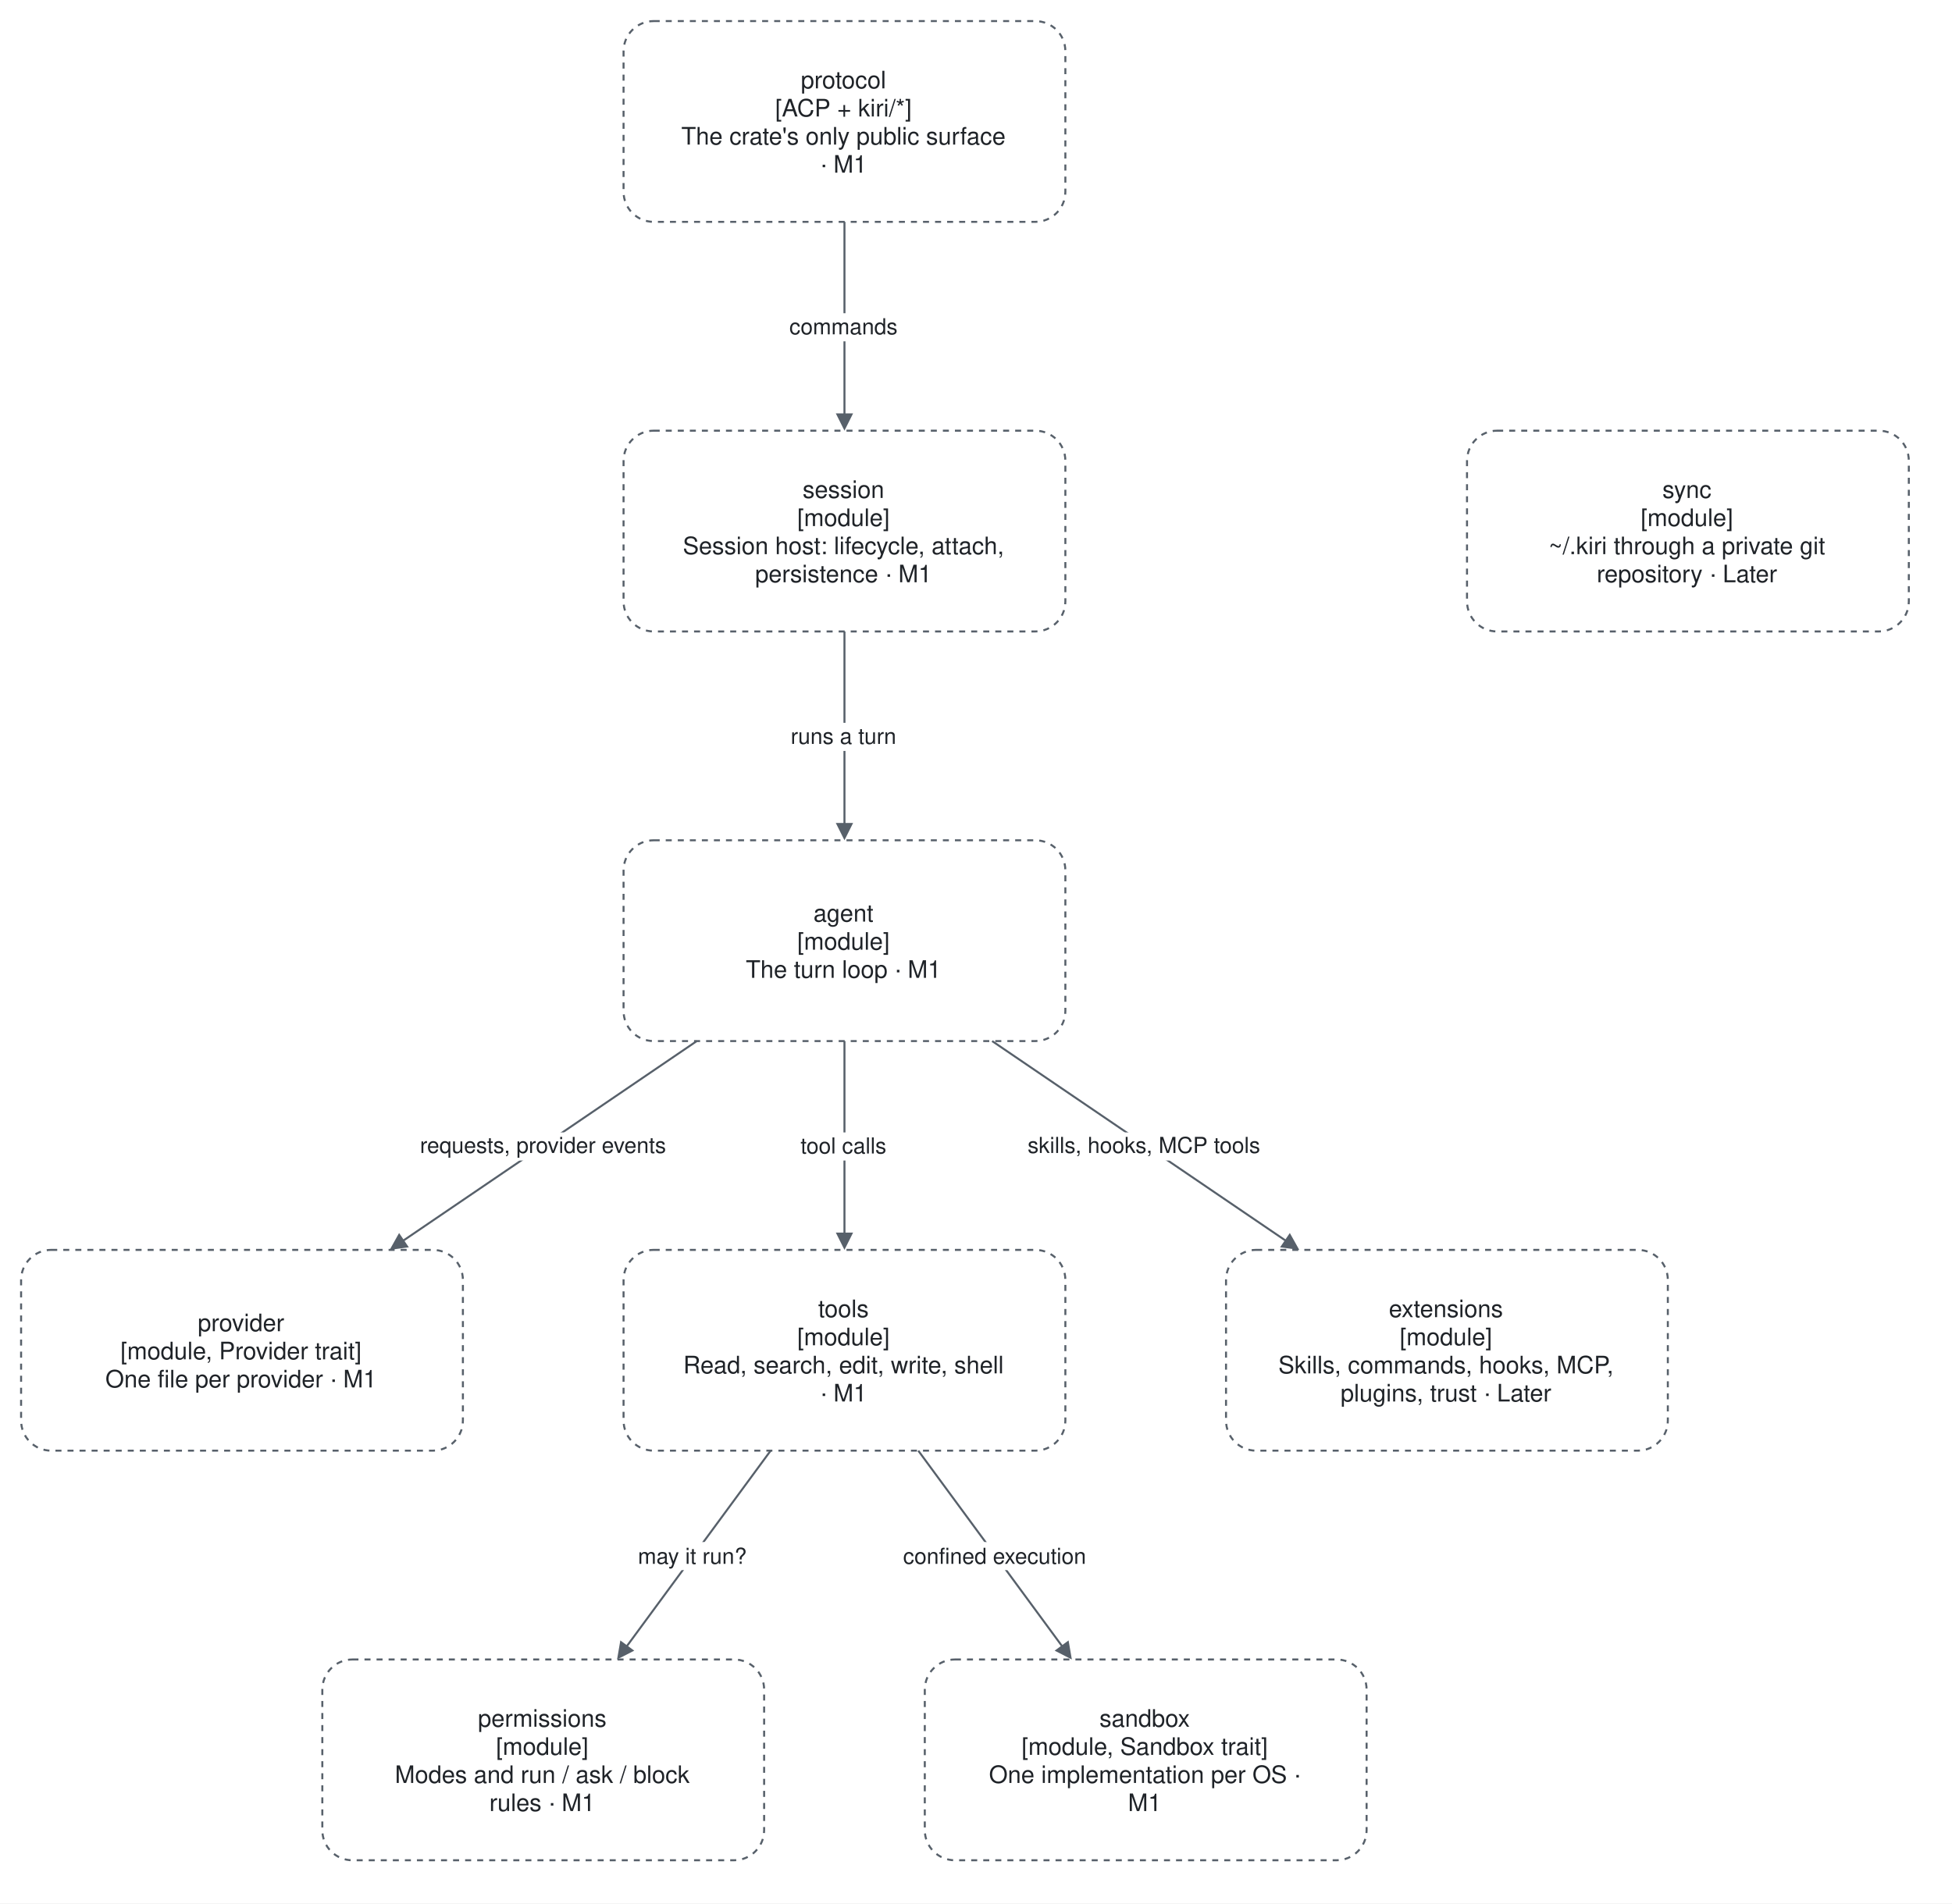
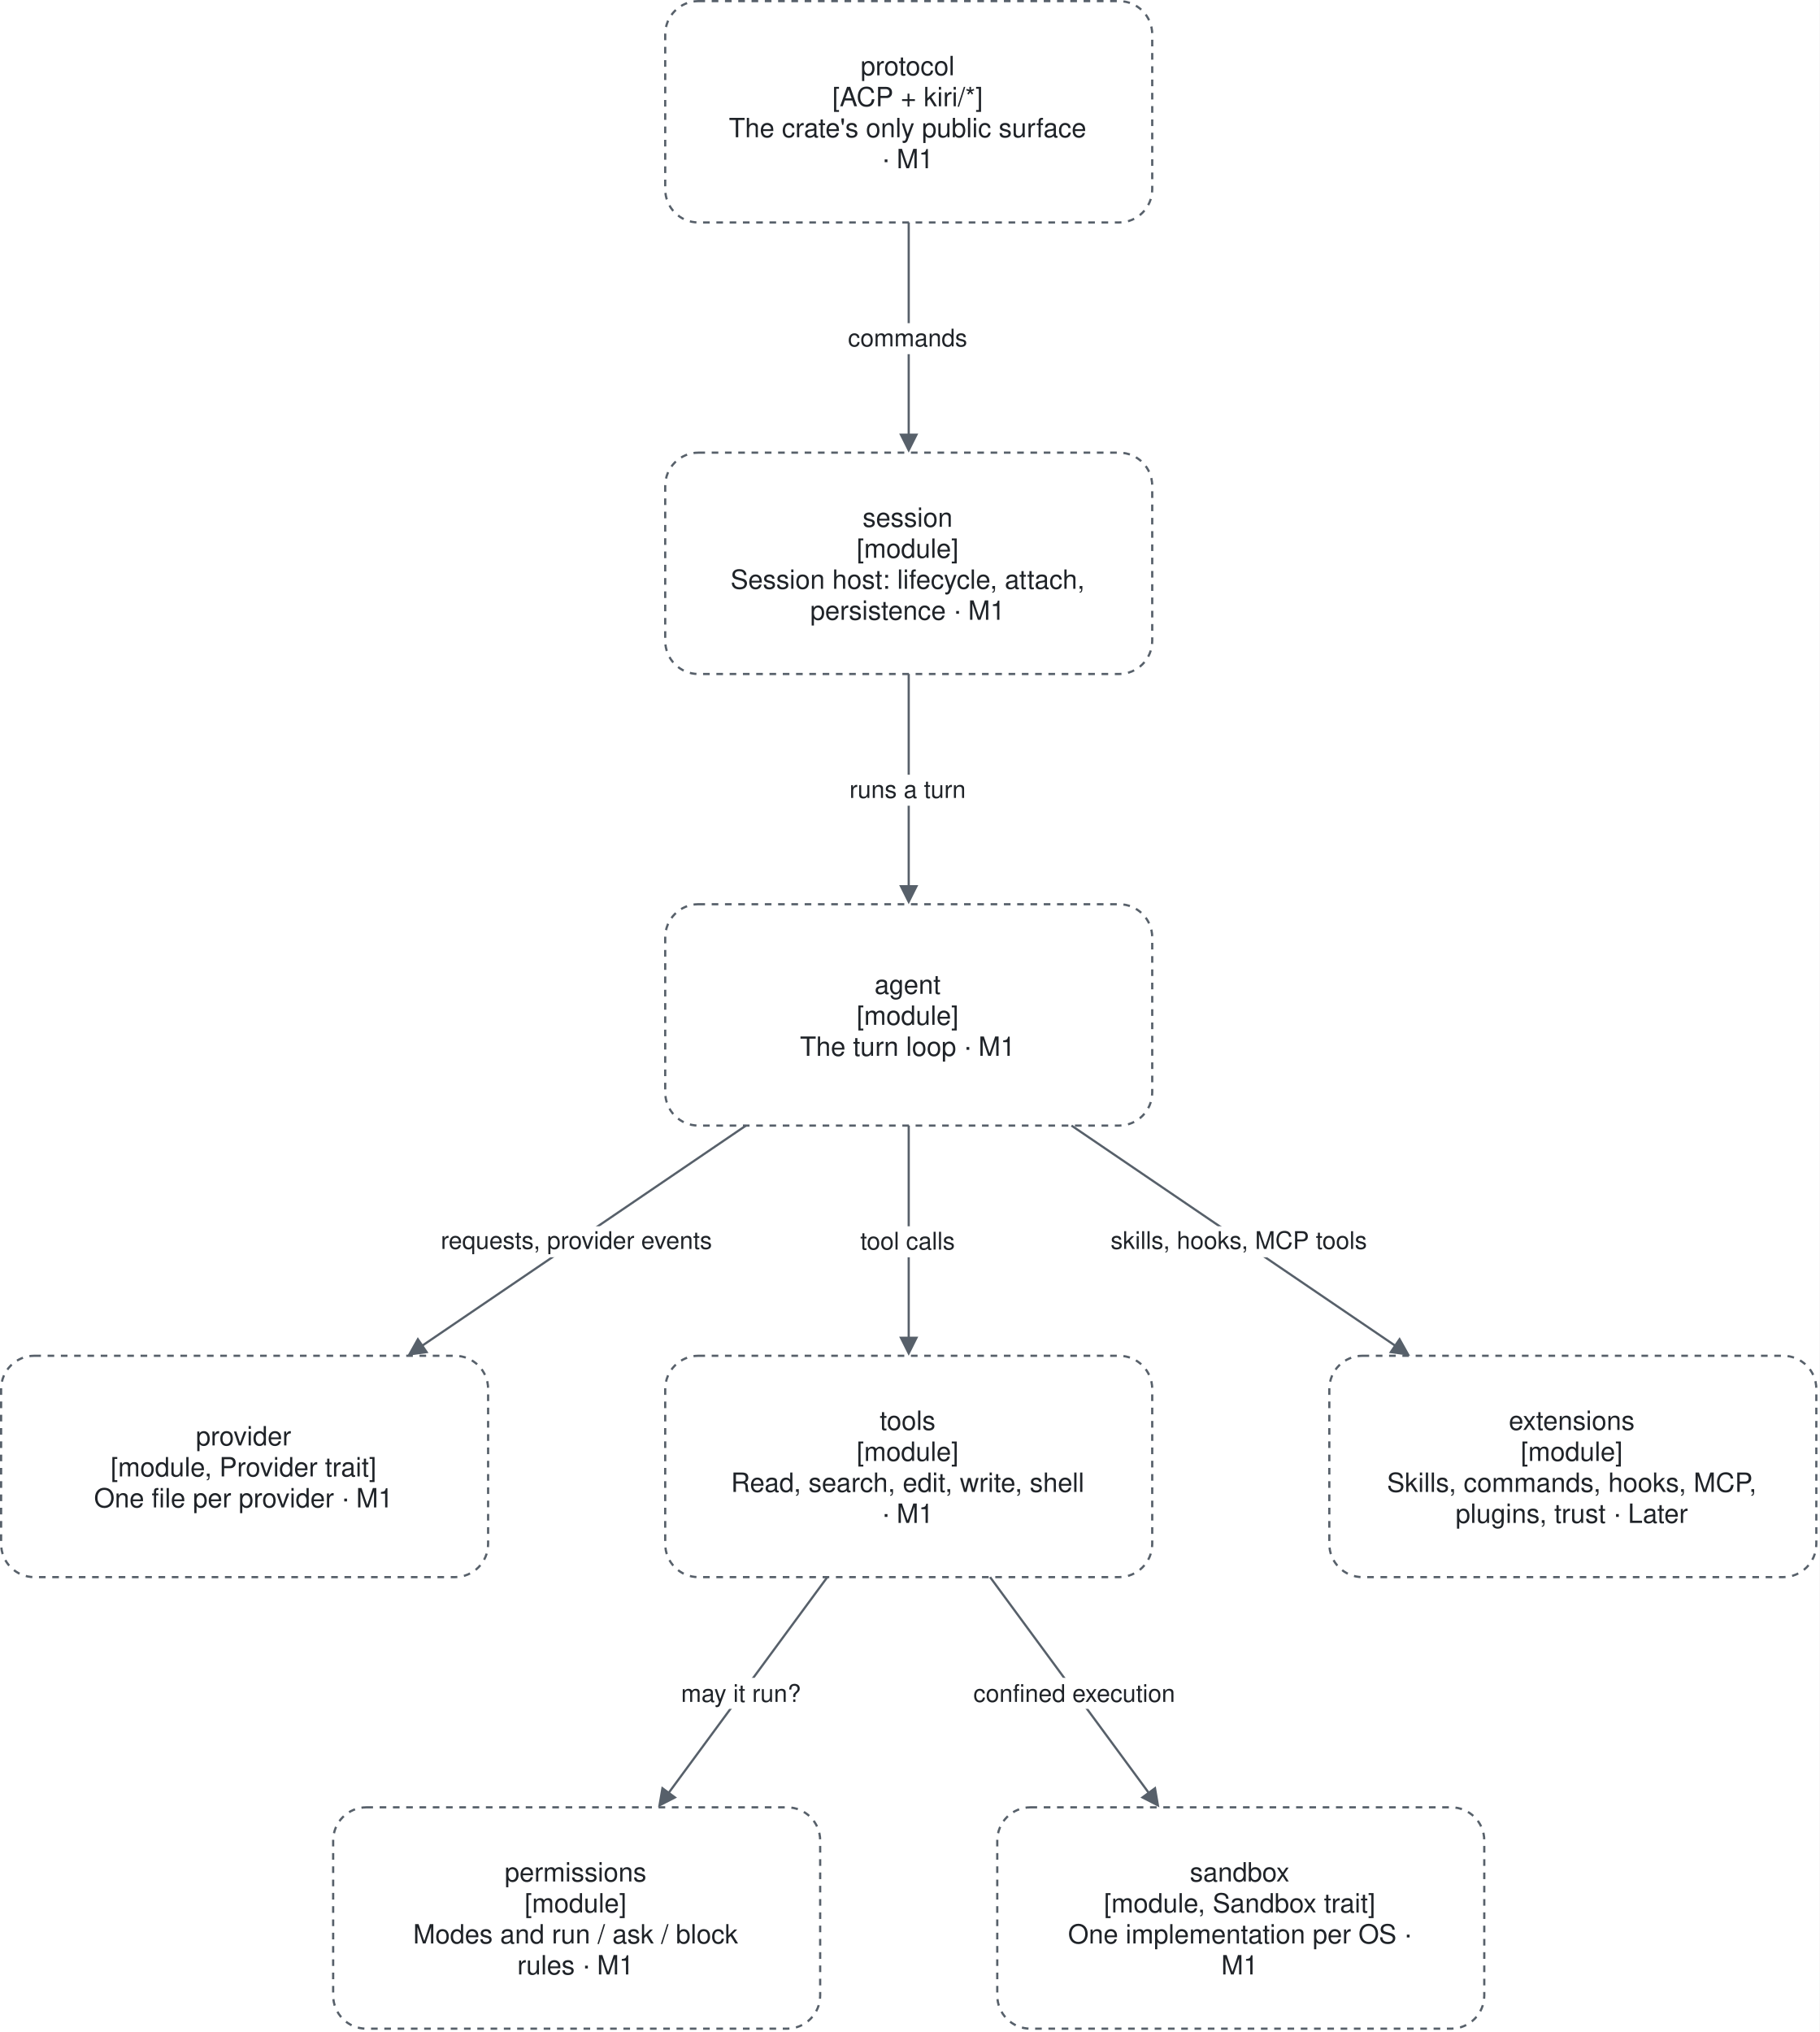
- <svg xmlns="http://www.w3.org/2000/svg" style="background: #ffffff; background-color: #ffffff; color-scheme: light;" version="1.1" width="972px" height="948px" viewBox="0 0 972 948" content="&lt;mxfile host=&quot;Electron&quot;&gt;&#10;  &lt;diagram name=&quot;components-kiri-core&quot; id=&quot;0&quot;&gt;&#10;    &lt;mxGraphModel grid=&quot;0&quot; gridSize=&quot;10&quot; guides=&quot;1&quot; tooltips=&quot;1&quot; connect=&quot;1&quot; arrows=&quot;1&quot; fold=&quot;0&quot; page=&quot;0&quot; pageScale=&quot;1&quot; pageWidth=&quot;827&quot; pageHeight=&quot;1169&quot; background=&quot;#ffffff&quot; math=&quot;0&quot; shadow=&quot;0&quot;&gt;&#10;      &lt;root&gt;&#10;        &lt;mxCell id=&quot;0&quot; /&gt;&#10;        &lt;mxCell id=&quot;1&quot; parent=&quot;0&quot; /&gt;&#10;        &lt;mxCell id=&quot;protocol&quot; parent=&quot;1&quot; style=&quot;rounded=1;html=0;dashed=1;fillColor=#FFFFFF;strokeColor=#57606A;fontColor=#1F2328;&quot; value=&quot;protocol&amp;#xa;[ACP + kiri/*]&amp;#xa;The crate&amp;#39;s only public surface&amp;#xa;· M1&quot; vertex=&quot;1&quot;&gt;&#10;          &lt;mxGeometry height=&quot;100&quot; width=&quot;220&quot; x=&quot;300&quot; as=&quot;geometry&quot; /&gt;&#10;        &lt;/mxCell&gt;&#10;        &lt;mxCell id=&quot;session&quot; parent=&quot;1&quot; style=&quot;rounded=1;html=0;dashed=1;fillColor=#FFFFFF;strokeColor=#57606A;fontColor=#1F2328;&quot; value=&quot;session&amp;#xa;[module]&amp;#xa;Session host: lifecycle, attach,&amp;#xa;persistence · M1&quot; vertex=&quot;1&quot;&gt;&#10;          &lt;mxGeometry height=&quot;100&quot; width=&quot;220&quot; x=&quot;300&quot; y=&quot;204&quot; as=&quot;geometry&quot; /&gt;&#10;        &lt;/mxCell&gt;&#10;        &lt;mxCell id=&quot;agent&quot; parent=&quot;1&quot; style=&quot;rounded=1;html=0;dashed=1;fillColor=#FFFFFF;strokeColor=#57606A;fontColor=#1F2328;&quot; value=&quot;agent&amp;#xa;[module]&amp;#xa;The turn loop · M1&quot; vertex=&quot;1&quot;&gt;&#10;          &lt;mxGeometry height=&quot;100&quot; width=&quot;220&quot; x=&quot;300&quot; y=&quot;408&quot; as=&quot;geometry&quot; /&gt;&#10;        &lt;/mxCell&gt;&#10;        &lt;mxCell id=&quot;provider&quot; parent=&quot;1&quot; style=&quot;rounded=1;html=0;dashed=1;fillColor=#FFFFFF;strokeColor=#57606A;fontColor=#1F2328;&quot; value=&quot;provider&amp;#xa;[module, Provider trait]&amp;#xa;One file per provider · M1&quot; vertex=&quot;1&quot;&gt;&#10;          &lt;mxGeometry height=&quot;100&quot; width=&quot;220&quot; y=&quot;612&quot; as=&quot;geometry&quot; /&gt;&#10;        &lt;/mxCell&gt;&#10;        &lt;mxCell id=&quot;tools&quot; parent=&quot;1&quot; style=&quot;rounded=1;html=0;dashed=1;fillColor=#FFFFFF;strokeColor=#57606A;fontColor=#1F2328;&quot; value=&quot;tools&amp;#xa;[module]&amp;#xa;Read, search, edit, write, shell&amp;#xa;· M1&quot; vertex=&quot;1&quot;&gt;&#10;          &lt;mxGeometry height=&quot;100&quot; width=&quot;220&quot; x=&quot;300&quot; y=&quot;612&quot; as=&quot;geometry&quot; /&gt;&#10;        &lt;/mxCell&gt;&#10;        &lt;mxCell id=&quot;extensions&quot; parent=&quot;1&quot; style=&quot;rounded=1;html=0;dashed=1;fillColor=#FFFFFF;strokeColor=#57606A;fontColor=#1F2328;&quot; value=&quot;extensions&amp;#xa;[module]&amp;#xa;Skills, commands, hooks, MCP,&amp;#xa;plugins, trust · Later&quot; vertex=&quot;1&quot;&gt;&#10;          &lt;mxGeometry height=&quot;100&quot; width=&quot;220&quot; x=&quot;600&quot; y=&quot;612&quot; as=&quot;geometry&quot; /&gt;&#10;        &lt;/mxCell&gt;&#10;        &lt;mxCell id=&quot;permissions&quot; parent=&quot;1&quot; style=&quot;rounded=1;html=0;dashed=1;fillColor=#FFFFFF;strokeColor=#57606A;fontColor=#1F2328;&quot; value=&quot;permissions&amp;#xa;[module]&amp;#xa;Modes and run / ask / block&amp;#xa;rules · M1&quot; vertex=&quot;1&quot;&gt;&#10;          &lt;mxGeometry height=&quot;100&quot; width=&quot;220&quot; x=&quot;150&quot; y=&quot;816&quot; as=&quot;geometry&quot; /&gt;&#10;        &lt;/mxCell&gt;&#10;        &lt;mxCell id=&quot;sandbox&quot; parent=&quot;1&quot; style=&quot;rounded=1;html=0;dashed=1;fillColor=#FFFFFF;strokeColor=#57606A;fontColor=#1F2328;&quot; value=&quot;sandbox&amp;#xa;[module, Sandbox trait]&amp;#xa;One implementation per OS ·&amp;#xa;M1&quot; vertex=&quot;1&quot;&gt;&#10;          &lt;mxGeometry height=&quot;100&quot; width=&quot;220&quot; x=&quot;450&quot; y=&quot;816&quot; as=&quot;geometry&quot; /&gt;&#10;        &lt;/mxCell&gt;&#10;        &lt;mxCell id=&quot;sync&quot; parent=&quot;1&quot; style=&quot;rounded=1;html=0;dashed=1;fillColor=#FFFFFF;strokeColor=#57606A;fontColor=#1F2328;&quot; value=&quot;sync&amp;#xa;[module]&amp;#xa;~/.kiri through a private git&amp;#xa;repository · Later&quot; vertex=&quot;1&quot;&gt;&#10;          &lt;mxGeometry height=&quot;100&quot; width=&quot;220&quot; x=&quot;720&quot; y=&quot;204&quot; as=&quot;geometry&quot; /&gt;&#10;        &lt;/mxCell&gt;&#10;        &lt;mxCell id=&quot;edge0&quot; edge=&quot;1&quot; parent=&quot;1&quot; source=&quot;protocol&quot; style=&quot;html=0;strokeColor=#57606A;fontColor=#1F2328;labelBackgroundColor=#FFFFFF;endArrow=block;&quot; target=&quot;session&quot; value=&quot;commands&quot;&gt;&#10;          &lt;mxGeometry relative=&quot;1&quot; as=&quot;geometry&quot; /&gt;&#10;        &lt;/mxCell&gt;&#10;        &lt;mxCell id=&quot;edge1&quot; edge=&quot;1&quot; parent=&quot;1&quot; source=&quot;session&quot; style=&quot;html=0;strokeColor=#57606A;fontColor=#1F2328;labelBackgroundColor=#FFFFFF;endArrow=block;&quot; target=&quot;agent&quot; value=&quot;runs a turn&quot;&gt;&#10;          &lt;mxGeometry relative=&quot;1&quot; as=&quot;geometry&quot; /&gt;&#10;        &lt;/mxCell&gt;&#10;        &lt;mxCell id=&quot;edge2&quot; edge=&quot;1&quot; parent=&quot;1&quot; source=&quot;agent&quot; style=&quot;html=0;strokeColor=#57606A;fontColor=#1F2328;labelBackgroundColor=#FFFFFF;endArrow=block;&quot; target=&quot;provider&quot; value=&quot;requests, provider events&quot;&gt;&#10;          &lt;mxGeometry relative=&quot;1&quot; as=&quot;geometry&quot; /&gt;&#10;        &lt;/mxCell&gt;&#10;        &lt;mxCell id=&quot;edge3&quot; edge=&quot;1&quot; parent=&quot;1&quot; source=&quot;agent&quot; style=&quot;html=0;strokeColor=#57606A;fontColor=#1F2328;labelBackgroundColor=#FFFFFF;endArrow=block;&quot; target=&quot;tools&quot; value=&quot;tool calls&quot;&gt;&#10;          &lt;mxGeometry relative=&quot;1&quot; as=&quot;geometry&quot; /&gt;&#10;        &lt;/mxCell&gt;&#10;        &lt;mxCell id=&quot;edge4&quot; edge=&quot;1&quot; parent=&quot;1&quot; source=&quot;agent&quot; style=&quot;html=0;strokeColor=#57606A;fontColor=#1F2328;labelBackgroundColor=#FFFFFF;endArrow=block;&quot; target=&quot;extensions&quot; value=&quot;skills, hooks, MCP tools&quot;&gt;&#10;          &lt;mxGeometry relative=&quot;1&quot; as=&quot;geometry&quot; /&gt;&#10;        &lt;/mxCell&gt;&#10;        &lt;mxCell id=&quot;edge5&quot; edge=&quot;1&quot; parent=&quot;1&quot; source=&quot;tools&quot; style=&quot;html=0;strokeColor=#57606A;fontColor=#1F2328;labelBackgroundColor=#FFFFFF;endArrow=block;&quot; target=&quot;permissions&quot; value=&quot;may it run?&quot;&gt;&#10;          &lt;mxGeometry relative=&quot;1&quot; as=&quot;geometry&quot; /&gt;&#10;        &lt;/mxCell&gt;&#10;        &lt;mxCell id=&quot;edge6&quot; edge=&quot;1&quot; parent=&quot;1&quot; source=&quot;tools&quot; style=&quot;html=0;strokeColor=#57606A;fontColor=#1F2328;labelBackgroundColor=#FFFFFF;endArrow=block;&quot; target=&quot;sandbox&quot; value=&quot;confined execution&quot;&gt;&#10;          &lt;mxGeometry relative=&quot;1&quot; as=&quot;geometry&quot; /&gt;&#10;        &lt;/mxCell&gt;&#10;      &lt;/root&gt;&#10;    &lt;/mxGraphModel&gt;&#10;  &lt;/diagram&gt;&#10;&lt;/mxfile&gt;&#10;">
+ <svg xmlns="http://www.w3.org/2000/svg" style="background: #ffffff; background-color: #ffffff; color-scheme: light;" version="1.1" width="822px" height="918px" viewBox="0 0 822 918" content="&lt;mxfile host=&quot;Electron&quot;&gt;&#10;  &lt;diagram name=&quot;components-kiri-core&quot; id=&quot;0&quot;&gt;&#10;    &lt;mxGraphModel grid=&quot;0&quot; gridSize=&quot;10&quot; guides=&quot;1&quot; tooltips=&quot;1&quot; connect=&quot;1&quot; arrows=&quot;1&quot; fold=&quot;0&quot; page=&quot;0&quot; pageScale=&quot;1&quot; pageWidth=&quot;827&quot; pageHeight=&quot;1169&quot; background=&quot;#ffffff&quot; math=&quot;0&quot; shadow=&quot;0&quot;&gt;&#10;      &lt;root&gt;&#10;        &lt;mxCell id=&quot;0&quot; /&gt;&#10;        &lt;mxCell id=&quot;1&quot; parent=&quot;0&quot; /&gt;&#10;        &lt;mxCell id=&quot;protocol&quot; parent=&quot;1&quot; style=&quot;rounded=1;html=0;dashed=1;fillColor=#FFFFFF;strokeColor=#57606A;fontColor=#1F2328;&quot; value=&quot;protocol&amp;#xa;[ACP + kiri/*]&amp;#xa;The crate&amp;#39;s only public surface&amp;#xa;· M1&quot; vertex=&quot;1&quot;&gt;&#10;          &lt;mxGeometry height=&quot;100&quot; width=&quot;220&quot; x=&quot;300&quot; as=&quot;geometry&quot; /&gt;&#10;        &lt;/mxCell&gt;&#10;        &lt;mxCell id=&quot;session&quot; parent=&quot;1&quot; style=&quot;rounded=1;html=0;dashed=1;fillColor=#FFFFFF;strokeColor=#57606A;fontColor=#1F2328;&quot; value=&quot;session&amp;#xa;[module]&amp;#xa;Session host: lifecycle, attach,&amp;#xa;persistence · M1&quot; vertex=&quot;1&quot;&gt;&#10;          &lt;mxGeometry height=&quot;100&quot; width=&quot;220&quot; x=&quot;300&quot; y=&quot;204&quot; as=&quot;geometry&quot; /&gt;&#10;        &lt;/mxCell&gt;&#10;        &lt;mxCell id=&quot;agent&quot; parent=&quot;1&quot; style=&quot;rounded=1;html=0;dashed=1;fillColor=#FFFFFF;strokeColor=#57606A;fontColor=#1F2328;&quot; value=&quot;agent&amp;#xa;[module]&amp;#xa;The turn loop · M1&quot; vertex=&quot;1&quot;&gt;&#10;          &lt;mxGeometry height=&quot;100&quot; width=&quot;220&quot; x=&quot;300&quot; y=&quot;408&quot; as=&quot;geometry&quot; /&gt;&#10;        &lt;/mxCell&gt;&#10;        &lt;mxCell id=&quot;provider&quot; parent=&quot;1&quot; style=&quot;rounded=1;html=0;dashed=1;fillColor=#FFFFFF;strokeColor=#57606A;fontColor=#1F2328;&quot; value=&quot;provider&amp;#xa;[module, Provider trait]&amp;#xa;One file per provider · M1&quot; vertex=&quot;1&quot;&gt;&#10;          &lt;mxGeometry height=&quot;100&quot; width=&quot;220&quot; y=&quot;612&quot; as=&quot;geometry&quot; /&gt;&#10;        &lt;/mxCell&gt;&#10;        &lt;mxCell id=&quot;tools&quot; parent=&quot;1&quot; style=&quot;rounded=1;html=0;dashed=1;fillColor=#FFFFFF;strokeColor=#57606A;fontColor=#1F2328;&quot; value=&quot;tools&amp;#xa;[module]&amp;#xa;Read, search, edit, write, shell&amp;#xa;· M1&quot; vertex=&quot;1&quot;&gt;&#10;          &lt;mxGeometry height=&quot;100&quot; width=&quot;220&quot; x=&quot;300&quot; y=&quot;612&quot; as=&quot;geometry&quot; /&gt;&#10;        &lt;/mxCell&gt;&#10;        &lt;mxCell id=&quot;extensions&quot; parent=&quot;1&quot; style=&quot;rounded=1;html=0;dashed=1;fillColor=#FFFFFF;strokeColor=#57606A;fontColor=#1F2328;&quot; value=&quot;extensions&amp;#xa;[module]&amp;#xa;Skills, commands, hooks, MCP,&amp;#xa;plugins, trust · Later&quot; vertex=&quot;1&quot;&gt;&#10;          &lt;mxGeometry height=&quot;100&quot; width=&quot;220&quot; x=&quot;600&quot; y=&quot;612&quot; as=&quot;geometry&quot; /&gt;&#10;        &lt;/mxCell&gt;&#10;        &lt;mxCell id=&quot;permissions&quot; parent=&quot;1&quot; style=&quot;rounded=1;html=0;dashed=1;fillColor=#FFFFFF;strokeColor=#57606A;fontColor=#1F2328;&quot; value=&quot;permissions&amp;#xa;[module]&amp;#xa;Modes and run / ask / block&amp;#xa;rules · M1&quot; vertex=&quot;1&quot;&gt;&#10;          &lt;mxGeometry height=&quot;100&quot; width=&quot;220&quot; x=&quot;150&quot; y=&quot;816&quot; as=&quot;geometry&quot; /&gt;&#10;        &lt;/mxCell&gt;&#10;        &lt;mxCell id=&quot;sandbox&quot; parent=&quot;1&quot; style=&quot;rounded=1;html=0;dashed=1;fillColor=#FFFFFF;strokeColor=#57606A;fontColor=#1F2328;&quot; value=&quot;sandbox&amp;#xa;[module, Sandbox trait]&amp;#xa;One implementation per OS ·&amp;#xa;M1&quot; vertex=&quot;1&quot;&gt;&#10;          &lt;mxGeometry height=&quot;100&quot; width=&quot;220&quot; x=&quot;450&quot; y=&quot;816&quot; as=&quot;geometry&quot; /&gt;&#10;        &lt;/mxCell&gt;&#10;        &lt;mxCell id=&quot;edge0&quot; edge=&quot;1&quot; parent=&quot;1&quot; source=&quot;protocol&quot; style=&quot;html=0;strokeColor=#57606A;fontColor=#1F2328;labelBackgroundColor=#FFFFFF;endArrow=block;&quot; target=&quot;session&quot; value=&quot;commands&quot;&gt;&#10;          &lt;mxGeometry relative=&quot;1&quot; as=&quot;geometry&quot; /&gt;&#10;        &lt;/mxCell&gt;&#10;        &lt;mxCell id=&quot;edge1&quot; edge=&quot;1&quot; parent=&quot;1&quot; source=&quot;session&quot; style=&quot;html=0;strokeColor=#57606A;fontColor=#1F2328;labelBackgroundColor=#FFFFFF;endArrow=block;&quot; target=&quot;agent&quot; value=&quot;runs a turn&quot;&gt;&#10;          &lt;mxGeometry relative=&quot;1&quot; as=&quot;geometry&quot; /&gt;&#10;        &lt;/mxCell&gt;&#10;        &lt;mxCell id=&quot;edge2&quot; edge=&quot;1&quot; parent=&quot;1&quot; source=&quot;agent&quot; style=&quot;html=0;strokeColor=#57606A;fontColor=#1F2328;labelBackgroundColor=#FFFFFF;endArrow=block;&quot; target=&quot;provider&quot; value=&quot;requests, provider events&quot;&gt;&#10;          &lt;mxGeometry relative=&quot;1&quot; as=&quot;geometry&quot; /&gt;&#10;        &lt;/mxCell&gt;&#10;        &lt;mxCell id=&quot;edge3&quot; edge=&quot;1&quot; parent=&quot;1&quot; source=&quot;agent&quot; style=&quot;html=0;strokeColor=#57606A;fontColor=#1F2328;labelBackgroundColor=#FFFFFF;endArrow=block;&quot; target=&quot;tools&quot; value=&quot;tool calls&quot;&gt;&#10;          &lt;mxGeometry relative=&quot;1&quot; as=&quot;geometry&quot; /&gt;&#10;        &lt;/mxCell&gt;&#10;        &lt;mxCell id=&quot;edge4&quot; edge=&quot;1&quot; parent=&quot;1&quot; source=&quot;agent&quot; style=&quot;html=0;strokeColor=#57606A;fontColor=#1F2328;labelBackgroundColor=#FFFFFF;endArrow=block;&quot; target=&quot;extensions&quot; value=&quot;skills, hooks, MCP tools&quot;&gt;&#10;          &lt;mxGeometry relative=&quot;1&quot; as=&quot;geometry&quot; /&gt;&#10;        &lt;/mxCell&gt;&#10;        &lt;mxCell id=&quot;edge5&quot; edge=&quot;1&quot; parent=&quot;1&quot; source=&quot;tools&quot; style=&quot;html=0;strokeColor=#57606A;fontColor=#1F2328;labelBackgroundColor=#FFFFFF;endArrow=block;&quot; target=&quot;permissions&quot; value=&quot;may it run?&quot;&gt;&#10;          &lt;mxGeometry relative=&quot;1&quot; as=&quot;geometry&quot; /&gt;&#10;        &lt;/mxCell&gt;&#10;        &lt;mxCell id=&quot;edge6&quot; edge=&quot;1&quot; parent=&quot;1&quot; source=&quot;tools&quot; style=&quot;html=0;strokeColor=#57606A;fontColor=#1F2328;labelBackgroundColor=#FFFFFF;endArrow=block;&quot; target=&quot;sandbox&quot; value=&quot;confined execution&quot;&gt;&#10;          &lt;mxGeometry relative=&quot;1&quot; as=&quot;geometry&quot; /&gt;&#10;        &lt;/mxCell&gt;&#10;      &lt;/root&gt;&#10;    &lt;/mxGraphModel&gt;&#10;  &lt;/diagram&gt;&#10;&lt;/mxfile&gt;&#10;">
  <defs />
  <rect fill="#ffffff" width="100%" height="100%" x="0" y="0" style="fill: rgb(255, 255, 255);" />
  <g>
    <g data-cell-id="0">
      <g data-cell-id="1">
        <g data-cell-id="protocol">
          <g transform="translate(0.5,0.5)">
-             <rect x="310" y="10" width="220" height="100" rx="15" ry="15" fill="#ffffff" stroke="#57606a" stroke-dasharray="3 3" pointer-events="all" style="fill: rgb(255, 255, 255); stroke: rgb(87, 96, 106);" />
+             <rect x="300" y="0" width="220" height="100" rx="15" ry="15" fill="#ffffff" stroke="#57606a" stroke-dasharray="3 3" pointer-events="all" style="fill: rgb(255, 255, 255); stroke: rgb(87, 96, 106);" />
          </g>
          <g>
            <g fill="#1F2328" font-family="Helvetica" text-anchor="middle" font-size="12px" style="fill: rgb(31, 35, 40);">
-               <text x="420" y="44">protocol</text>
-               <text x="420" y="58">[ACP + kiri/*]</text>
-               <text x="420" y="72">The crate's only public surface</text>
-               <text x="420" y="86">· M1</text>
+               <text x="410" y="34">protocol</text>
+               <text x="410" y="48">[ACP + kiri/*]</text>
+               <text x="410" y="62">The crate's only public surface</text>
+               <text x="410" y="76">· M1</text>
            </g>
          </g>
        </g>
        <g data-cell-id="session">
          <g transform="translate(0.5,0.5)">
-             <rect x="310" y="214" width="220" height="100" rx="15" ry="15" fill="#ffffff" stroke="#57606a" stroke-dasharray="3 3" pointer-events="all" style="fill: rgb(255, 255, 255); stroke: rgb(87, 96, 106);" />
+             <rect x="300" y="204" width="220" height="100" rx="15" ry="15" fill="#ffffff" stroke="#57606a" stroke-dasharray="3 3" pointer-events="all" style="fill: rgb(255, 255, 255); stroke: rgb(87, 96, 106);" />
          </g>
          <g>
            <g fill="#1F2328" font-family="Helvetica" text-anchor="middle" font-size="12px" style="fill: rgb(31, 35, 40);">
-               <text x="420" y="248">session</text>
-               <text x="420" y="262">[module]</text>
-               <text x="420" y="276">Session host: lifecycle, attach,</text>
-               <text x="420" y="290">persistence · M1</text>
+               <text x="410" y="238">session</text>
+               <text x="410" y="252">[module]</text>
+               <text x="410" y="266">Session host: lifecycle, attach,</text>
+               <text x="410" y="280">persistence · M1</text>
            </g>
          </g>
        </g>
        <g data-cell-id="agent">
          <g transform="translate(0.5,0.5)">
-             <rect x="310" y="418" width="220" height="100" rx="15" ry="15" fill="#ffffff" stroke="#57606a" stroke-dasharray="3 3" pointer-events="all" style="fill: rgb(255, 255, 255); stroke: rgb(87, 96, 106);" />
+             <rect x="300" y="408" width="220" height="100" rx="15" ry="15" fill="#ffffff" stroke="#57606a" stroke-dasharray="3 3" pointer-events="all" style="fill: rgb(255, 255, 255); stroke: rgb(87, 96, 106);" />
          </g>
          <g>
            <g fill="#1F2328" font-family="Helvetica" text-anchor="middle" font-size="12px" style="fill: rgb(31, 35, 40);">
-               <text x="420" y="459">agent</text>
-               <text x="420" y="473">[module]</text>
-               <text x="420" y="487">The turn loop · M1</text>
+               <text x="410" y="449">agent</text>
+               <text x="410" y="463">[module]</text>
+               <text x="410" y="477">The turn loop · M1</text>
            </g>
          </g>
        </g>
        <g data-cell-id="provider">
          <g transform="translate(0.5,0.5)">
-             <rect x="10" y="622" width="220" height="100" rx="15" ry="15" fill="#ffffff" stroke="#57606a" stroke-dasharray="3 3" pointer-events="all" style="fill: rgb(255, 255, 255); stroke: rgb(87, 96, 106);" />
+             <rect x="0" y="612" width="220" height="100" rx="15" ry="15" fill="#ffffff" stroke="#57606a" stroke-dasharray="3 3" pointer-events="all" style="fill: rgb(255, 255, 255); stroke: rgb(87, 96, 106);" />
          </g>
          <g>
            <g fill="#1F2328" font-family="Helvetica" text-anchor="middle" font-size="12px" style="fill: rgb(31, 35, 40);">
-               <text x="120" y="663">provider</text>
-               <text x="120" y="677">[module, Provider trait]</text>
-               <text x="120" y="691">One file per provider · M1</text>
+               <text x="110" y="653">provider</text>
+               <text x="110" y="667">[module, Provider trait]</text>
+               <text x="110" y="681">One file per provider · M1</text>
            </g>
          </g>
        </g>
        <g data-cell-id="tools">
          <g transform="translate(0.5,0.5)">
-             <rect x="310" y="622" width="220" height="100" rx="15" ry="15" fill="#ffffff" stroke="#57606a" stroke-dasharray="3 3" pointer-events="all" style="fill: rgb(255, 255, 255); stroke: rgb(87, 96, 106);" />
+             <rect x="300" y="612" width="220" height="100" rx="15" ry="15" fill="#ffffff" stroke="#57606a" stroke-dasharray="3 3" pointer-events="all" style="fill: rgb(255, 255, 255); stroke: rgb(87, 96, 106);" />
          </g>
          <g>
            <g fill="#1F2328" font-family="Helvetica" text-anchor="middle" font-size="12px" style="fill: rgb(31, 35, 40);">
-               <text x="420" y="656">tools</text>
-               <text x="420" y="670">[module]</text>
-               <text x="420" y="684">Read, search, edit, write, shell</text>
-               <text x="420" y="698">· M1</text>
+               <text x="410" y="646">tools</text>
+               <text x="410" y="660">[module]</text>
+               <text x="410" y="674">Read, search, edit, write, shell</text>
+               <text x="410" y="688">· M1</text>
            </g>
          </g>
        </g>
        <g data-cell-id="extensions">
          <g transform="translate(0.5,0.5)">
-             <rect x="610" y="622" width="220" height="100" rx="15" ry="15" fill="#ffffff" stroke="#57606a" stroke-dasharray="3 3" pointer-events="all" style="fill: rgb(255, 255, 255); stroke: rgb(87, 96, 106);" />
+             <rect x="600" y="612" width="220" height="100" rx="15" ry="15" fill="#ffffff" stroke="#57606a" stroke-dasharray="3 3" pointer-events="all" style="fill: rgb(255, 255, 255); stroke: rgb(87, 96, 106);" />
          </g>
          <g>
            <g fill="#1F2328" font-family="Helvetica" text-anchor="middle" font-size="12px" style="fill: rgb(31, 35, 40);">
-               <text x="720" y="656">extensions</text>
-               <text x="720" y="670">[module]</text>
-               <text x="720" y="684">Skills, commands, hooks, MCP,</text>
-               <text x="720" y="698">plugins, trust · Later</text>
+               <text x="710" y="646">extensions</text>
+               <text x="710" y="660">[module]</text>
+               <text x="710" y="674">Skills, commands, hooks, MCP,</text>
+               <text x="710" y="688">plugins, trust · Later</text>
            </g>
          </g>
        </g>
        <g data-cell-id="permissions">
          <g transform="translate(0.5,0.5)">
-             <rect x="160" y="826" width="220" height="100" rx="15" ry="15" fill="#ffffff" stroke="#57606a" stroke-dasharray="3 3" pointer-events="all" style="fill: rgb(255, 255, 255); stroke: rgb(87, 96, 106);" />
+             <rect x="150" y="816" width="220" height="100" rx="15" ry="15" fill="#ffffff" stroke="#57606a" stroke-dasharray="3 3" pointer-events="all" style="fill: rgb(255, 255, 255); stroke: rgb(87, 96, 106);" />
          </g>
          <g>
            <g fill="#1F2328" font-family="Helvetica" text-anchor="middle" font-size="12px" style="fill: rgb(31, 35, 40);">
-               <text x="270" y="860">permissions</text>
-               <text x="270" y="874">[module]</text>
-               <text x="270" y="888">Modes and run / ask / block</text>
-               <text x="270" y="902">rules · M1</text>
+               <text x="260" y="850">permissions</text>
+               <text x="260" y="864">[module]</text>
+               <text x="260" y="878">Modes and run / ask / block</text>
+               <text x="260" y="892">rules · M1</text>
            </g>
          </g>
        </g>
        <g data-cell-id="sandbox">
          <g transform="translate(0.5,0.5)">
-             <rect x="460" y="826" width="220" height="100" rx="15" ry="15" fill="#ffffff" stroke="#57606a" stroke-dasharray="3 3" pointer-events="all" style="fill: rgb(255, 255, 255); stroke: rgb(87, 96, 106);" />
+             <rect x="450" y="816" width="220" height="100" rx="15" ry="15" fill="#ffffff" stroke="#57606a" stroke-dasharray="3 3" pointer-events="all" style="fill: rgb(255, 255, 255); stroke: rgb(87, 96, 106);" />
          </g>
          <g>
            <g fill="#1F2328" font-family="Helvetica" text-anchor="middle" font-size="12px" style="fill: rgb(31, 35, 40);">
-               <text x="570" y="860">sandbox</text>
-               <text x="570" y="874">[module, Sandbox trait]</text>
-               <text x="570" y="888">One implementation per OS ·</text>
-               <text x="570" y="902">M1</text>
-             </g>
-           </g>
-         </g>
-         <g data-cell-id="sync">
-           <g transform="translate(0.5,0.5)">
-             <rect x="730" y="214" width="220" height="100" rx="15" ry="15" fill="#ffffff" stroke="#57606a" stroke-dasharray="3 3" pointer-events="all" style="fill: rgb(255, 255, 255); stroke: rgb(87, 96, 106);" />
-           </g>
-           <g>
-             <g fill="#1F2328" font-family="Helvetica" text-anchor="middle" font-size="12px" style="fill: rgb(31, 35, 40);">
-               <text x="840" y="248">sync</text>
-               <text x="840" y="262">[module]</text>
-               <text x="840" y="276">~/.kiri through a private git</text>
-               <text x="840" y="290">repository · Later</text>
+               <text x="560" y="850">sandbox</text>
+               <text x="560" y="864">[module, Sandbox trait]</text>
+               <text x="560" y="878">One implementation per OS ·</text>
+               <text x="560" y="892">M1</text>
            </g>
          </g>
        </g>
        <g data-cell-id="edge0">
          <g transform="translate(0.5,0.5)">
-             <path d="M 420 110 L 420 205.88" fill="none" stroke="#57606a" stroke-miterlimit="10" pointer-events="stroke" style="stroke: rgb(87, 96, 106);" />
-             <path d="M 420 212.88 L 416.5 205.88 L 423.5 205.88 Z" fill="#57606a" stroke="#57606a" stroke-miterlimit="10" pointer-events="all" style="fill: rgb(87, 96, 106); stroke: rgb(87, 96, 106);" />
+             <path d="M 410 100 L 410 195.88" fill="none" stroke="#57606a" stroke-miterlimit="10" pointer-events="stroke" style="stroke: rgb(87, 96, 106);" />
+             <path d="M 410 202.88 L 406.5 195.88 L 413.5 195.88 Z" fill="#57606a" stroke="#57606a" stroke-miterlimit="10" pointer-events="all" style="fill: rgb(87, 96, 106); stroke: rgb(87, 96, 106);" />
          </g>
          <g>
            <g fill="#1F2328" font-family="Helvetica" text-anchor="middle" font-size="11px" style="fill: rgb(31, 35, 40);">
-               <rect fill="#FFFFFF" stroke="none" x="393" y="156" width="56" height="14" stroke-width="0" style="fill: rgb(255, 255, 255);" />
-               <text x="420" y="166.5">commands</text>
+               <rect fill="#FFFFFF" stroke="none" x="383" y="146" width="56" height="14" stroke-width="0" style="fill: rgb(255, 255, 255);" />
+               <text x="410" y="156.5">commands</text>
            </g>
          </g>
        </g>
        <g data-cell-id="edge1">
          <g transform="translate(0.5,0.5)">
-             <path d="M 420 314 L 420 409.88" fill="none" stroke="#57606a" stroke-miterlimit="10" pointer-events="stroke" style="stroke: rgb(87, 96, 106);" />
-             <path d="M 420 416.88 L 416.5 409.88 L 423.5 409.88 Z" fill="#57606a" stroke="#57606a" stroke-miterlimit="10" pointer-events="all" style="fill: rgb(87, 96, 106); stroke: rgb(87, 96, 106);" />
+             <path d="M 410 304 L 410 399.88" fill="none" stroke="#57606a" stroke-miterlimit="10" pointer-events="stroke" style="stroke: rgb(87, 96, 106);" />
+             <path d="M 410 406.88 L 406.5 399.88 L 413.5 399.88 Z" fill="#57606a" stroke="#57606a" stroke-miterlimit="10" pointer-events="all" style="fill: rgb(87, 96, 106); stroke: rgb(87, 96, 106);" />
          </g>
          <g>
            <g fill="#1F2328" font-family="Helvetica" text-anchor="middle" font-size="11px" style="fill: rgb(31, 35, 40);">
-               <rect fill="#FFFFFF" stroke="none" x="393" y="360" width="55" height="14" stroke-width="0" style="fill: rgb(255, 255, 255);" />
-               <text x="420" y="370.5">runs a turn</text>
+               <rect fill="#FFFFFF" stroke="none" x="383" y="350" width="55" height="14" stroke-width="0" style="fill: rgb(255, 255, 255);" />
+               <text x="410" y="360.5">runs a turn</text>
            </g>
          </g>
        </g>
        <g data-cell-id="edge2">
          <g transform="translate(0.5,0.5)">
-             <path d="M 346.47 518 L 200.24 617.44" fill="none" stroke="#57606a" stroke-miterlimit="10" pointer-events="stroke" style="stroke: rgb(87, 96, 106);" />
-             <path d="M 194.45 621.37 L 198.27 614.54 L 202.21 620.33 Z" fill="#57606a" stroke="#57606a" stroke-miterlimit="10" pointer-events="all" style="fill: rgb(87, 96, 106); stroke: rgb(87, 96, 106);" />
+             <path d="M 336.47 508 L 190.24 607.44" fill="none" stroke="#57606a" stroke-miterlimit="10" pointer-events="stroke" style="stroke: rgb(87, 96, 106);" />
+             <path d="M 184.45 611.37 L 188.27 604.54 L 192.21 610.33 Z" fill="#57606a" stroke="#57606a" stroke-miterlimit="10" pointer-events="all" style="fill: rgb(87, 96, 106); stroke: rgb(87, 96, 106);" />
          </g>
          <g>
            <g fill="#1F2328" font-family="Helvetica" text-anchor="middle" font-size="11px" style="fill: rgb(31, 35, 40);">
-               <rect fill="#FFFFFF" stroke="none" x="208" y="564" width="126" height="14" stroke-width="0" style="fill: rgb(255, 255, 255);" />
-               <text x="270.39" y="574.23">requests, provider events</text>
+               <rect fill="#FFFFFF" stroke="none" x="198" y="554" width="126" height="14" stroke-width="0" style="fill: rgb(255, 255, 255);" />
+               <text x="260.39" y="564.23">requests, provider events</text>
            </g>
          </g>
        </g>
        <g data-cell-id="edge3">
          <g transform="translate(0.5,0.5)">
-             <path d="M 420 518 L 420 613.88" fill="none" stroke="#57606a" stroke-miterlimit="10" pointer-events="stroke" style="stroke: rgb(87, 96, 106);" />
-             <path d="M 420 620.88 L 416.5 613.88 L 423.5 613.88 Z" fill="#57606a" stroke="#57606a" stroke-miterlimit="10" pointer-events="all" style="fill: rgb(87, 96, 106); stroke: rgb(87, 96, 106);" />
+             <path d="M 410 508 L 410 603.88" fill="none" stroke="#57606a" stroke-miterlimit="10" pointer-events="stroke" style="stroke: rgb(87, 96, 106);" />
+             <path d="M 410 610.88 L 406.5 603.88 L 413.5 603.88 Z" fill="#57606a" stroke="#57606a" stroke-miterlimit="10" pointer-events="all" style="fill: rgb(87, 96, 106); stroke: rgb(87, 96, 106);" />
          </g>
          <g>
            <g fill="#1F2328" font-family="Helvetica" text-anchor="middle" font-size="11px" style="fill: rgb(31, 35, 40);">
-               <rect fill="#FFFFFF" stroke="none" x="398" y="564" width="45" height="14" stroke-width="0" style="fill: rgb(255, 255, 255);" />
-               <text x="420" y="574.5">tool calls</text>
+               <rect fill="#FFFFFF" stroke="none" x="388" y="554" width="45" height="14" stroke-width="0" style="fill: rgb(255, 255, 255);" />
+               <text x="410" y="564.5">tool calls</text>
            </g>
          </g>
        </g>
        <g data-cell-id="edge4">
          <g transform="translate(0.5,0.5)">
-             <path d="M 493.53 518 L 639.76 617.44" fill="none" stroke="#57606a" stroke-miterlimit="10" pointer-events="stroke" style="stroke: rgb(87, 96, 106);" />
-             <path d="M 645.55 621.37 L 637.79 620.33 L 641.73 614.54 Z" fill="#57606a" stroke="#57606a" stroke-miterlimit="10" pointer-events="all" style="fill: rgb(87, 96, 106); stroke: rgb(87, 96, 106);" />
+             <path d="M 483.53 508 L 629.76 607.44" fill="none" stroke="#57606a" stroke-miterlimit="10" pointer-events="stroke" style="stroke: rgb(87, 96, 106);" />
+             <path d="M 635.55 611.37 L 627.79 610.33 L 631.73 604.54 Z" fill="#57606a" stroke="#57606a" stroke-miterlimit="10" pointer-events="all" style="fill: rgb(87, 96, 106); stroke: rgb(87, 96, 106);" />
          </g>
          <g>
            <g fill="#1F2328" font-family="Helvetica" text-anchor="middle" font-size="11px" style="fill: rgb(31, 35, 40);">
-               <rect fill="#FFFFFF" stroke="none" x="511" y="564" width="118" height="14" stroke-width="0" style="fill: rgb(255, 255, 255);" />
-               <text x="569.61" y="574.23">skills, hooks, MCP tools</text>
+               <rect fill="#FFFFFF" stroke="none" x="501" y="554" width="118" height="14" stroke-width="0" style="fill: rgb(255, 255, 255);" />
+               <text x="559.61" y="564.23">skills, hooks, MCP tools</text>
            </g>
          </g>
        </g>
        <g data-cell-id="edge5">
          <g transform="translate(0.5,0.5)">
-             <path d="M 383.24 722 L 311.57 819.46" fill="none" stroke="#57606a" stroke-miterlimit="10" pointer-events="stroke" style="stroke: rgb(87, 96, 106);" />
-             <path d="M 307.43 825.1 L 308.75 817.39 L 314.39 821.53 Z" fill="#57606a" stroke="#57606a" stroke-miterlimit="10" pointer-events="all" style="fill: rgb(87, 96, 106); stroke: rgb(87, 96, 106);" />
+             <path d="M 373.24 712 L 301.57 809.46" fill="none" stroke="#57606a" stroke-miterlimit="10" pointer-events="stroke" style="stroke: rgb(87, 96, 106);" />
+             <path d="M 297.43 815.1 L 298.75 807.39 L 304.39 811.53 Z" fill="#57606a" stroke="#57606a" stroke-miterlimit="10" pointer-events="all" style="fill: rgb(87, 96, 106); stroke: rgb(87, 96, 106);" />
          </g>
          <g>
            <g fill="#1F2328" font-family="Helvetica" text-anchor="middle" font-size="11px" style="fill: rgb(31, 35, 40);">
-               <rect fill="#FFFFFF" stroke="none" x="317" y="768" width="56" height="14" stroke-width="0" style="fill: rgb(255, 255, 255);" />
-               <text x="344.73" y="778.87">may it run?</text>
+               <rect fill="#FFFFFF" stroke="none" x="307" y="758" width="56" height="14" stroke-width="0" style="fill: rgb(255, 255, 255);" />
+               <text x="334.73" y="768.87">may it run?</text>
            </g>
          </g>
        </g>
        <g data-cell-id="edge6">
          <g transform="translate(0.5,0.5)">
-             <path d="M 456.76 722 L 528.43 819.46" fill="none" stroke="#57606a" stroke-miterlimit="10" pointer-events="stroke" style="stroke: rgb(87, 96, 106);" />
-             <path d="M 532.57 825.1 L 525.61 821.53 L 531.25 817.39 Z" fill="#57606a" stroke="#57606a" stroke-miterlimit="10" pointer-events="all" style="fill: rgb(87, 96, 106); stroke: rgb(87, 96, 106);" />
+             <path d="M 446.76 712 L 518.43 809.46" fill="none" stroke="#57606a" stroke-miterlimit="10" pointer-events="stroke" style="stroke: rgb(87, 96, 106);" />
+             <path d="M 522.57 815.1 L 515.61 811.53 L 521.25 807.39 Z" fill="#57606a" stroke="#57606a" stroke-miterlimit="10" pointer-events="all" style="fill: rgb(87, 96, 106); stroke: rgb(87, 96, 106);" />
          </g>
          <g>
            <g fill="#1F2328" font-family="Helvetica" text-anchor="middle" font-size="11px" style="fill: rgb(31, 35, 40);">
-               <rect fill="#FFFFFF" stroke="none" x="449" y="768" width="94" height="14" stroke-width="0" style="fill: rgb(255, 255, 255);" />
-               <text x="495.27" y="778.87">confined execution</text>
+               <rect fill="#FFFFFF" stroke="none" x="439" y="758" width="94" height="14" stroke-width="0" style="fill: rgb(255, 255, 255);" />
+               <text x="485.27" y="768.87">confined execution</text>
            </g>
          </g>
        </g>
      </g>
    </g>
  </g>
</svg>
